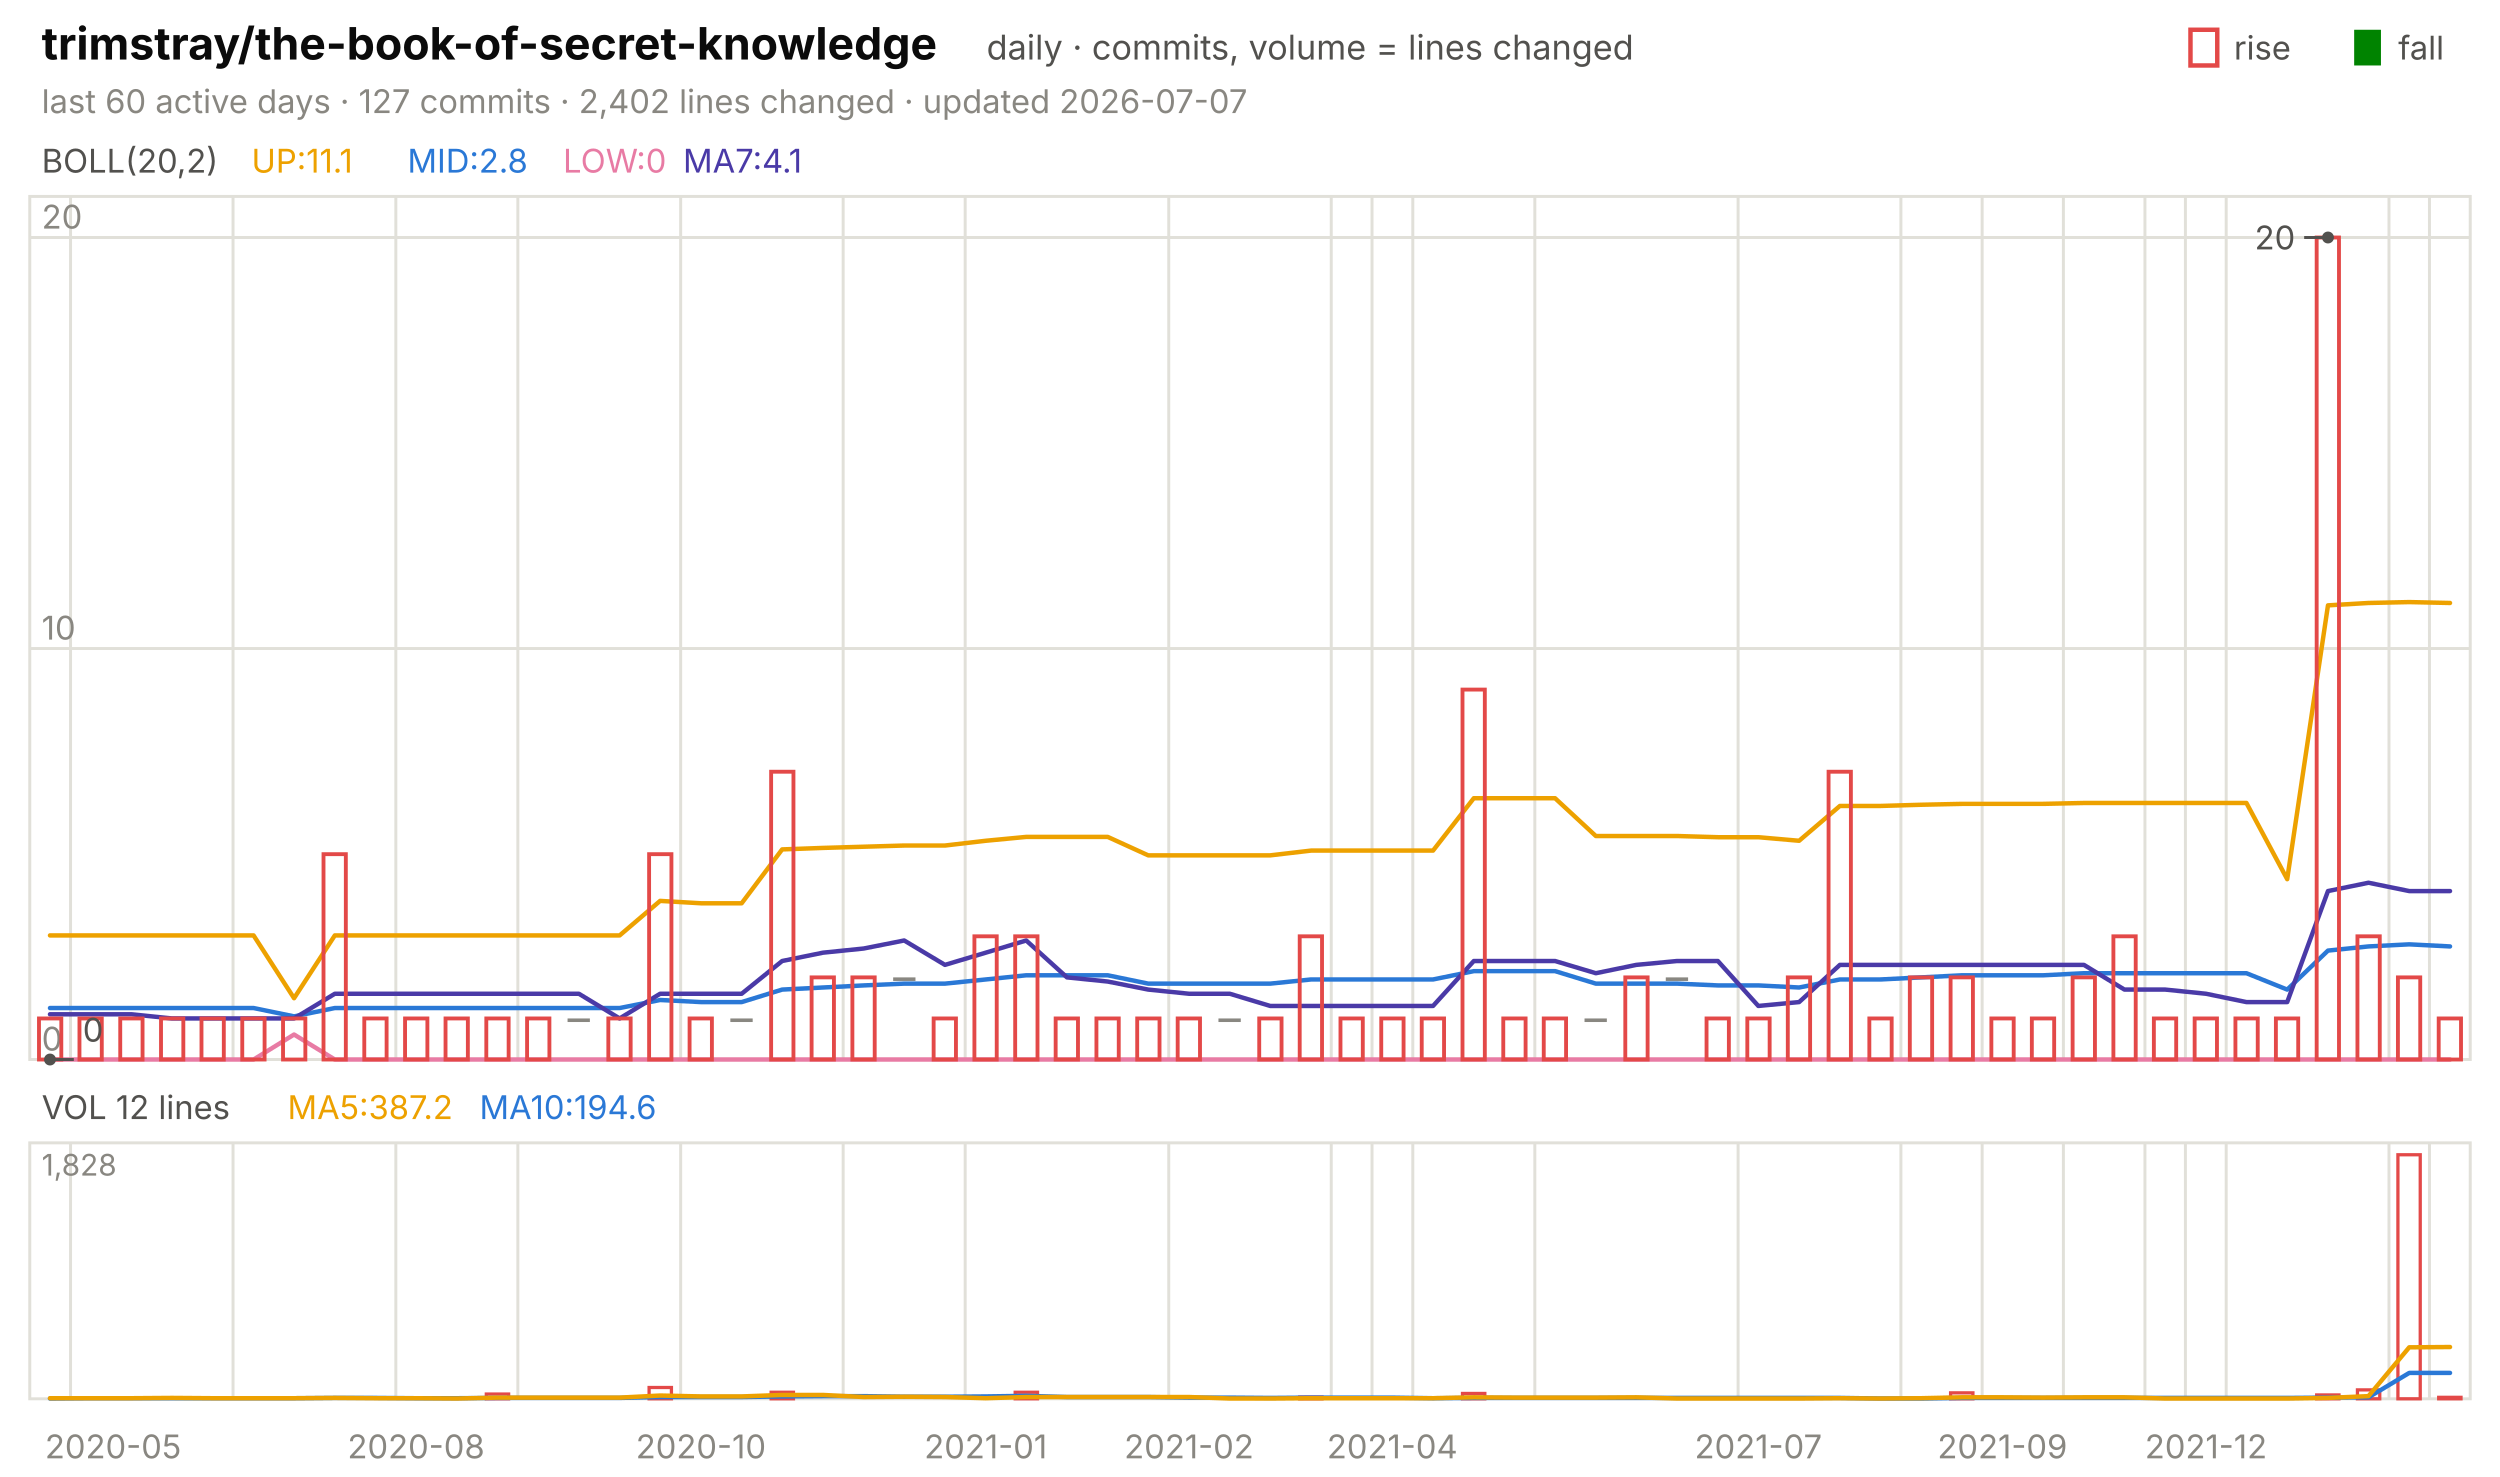
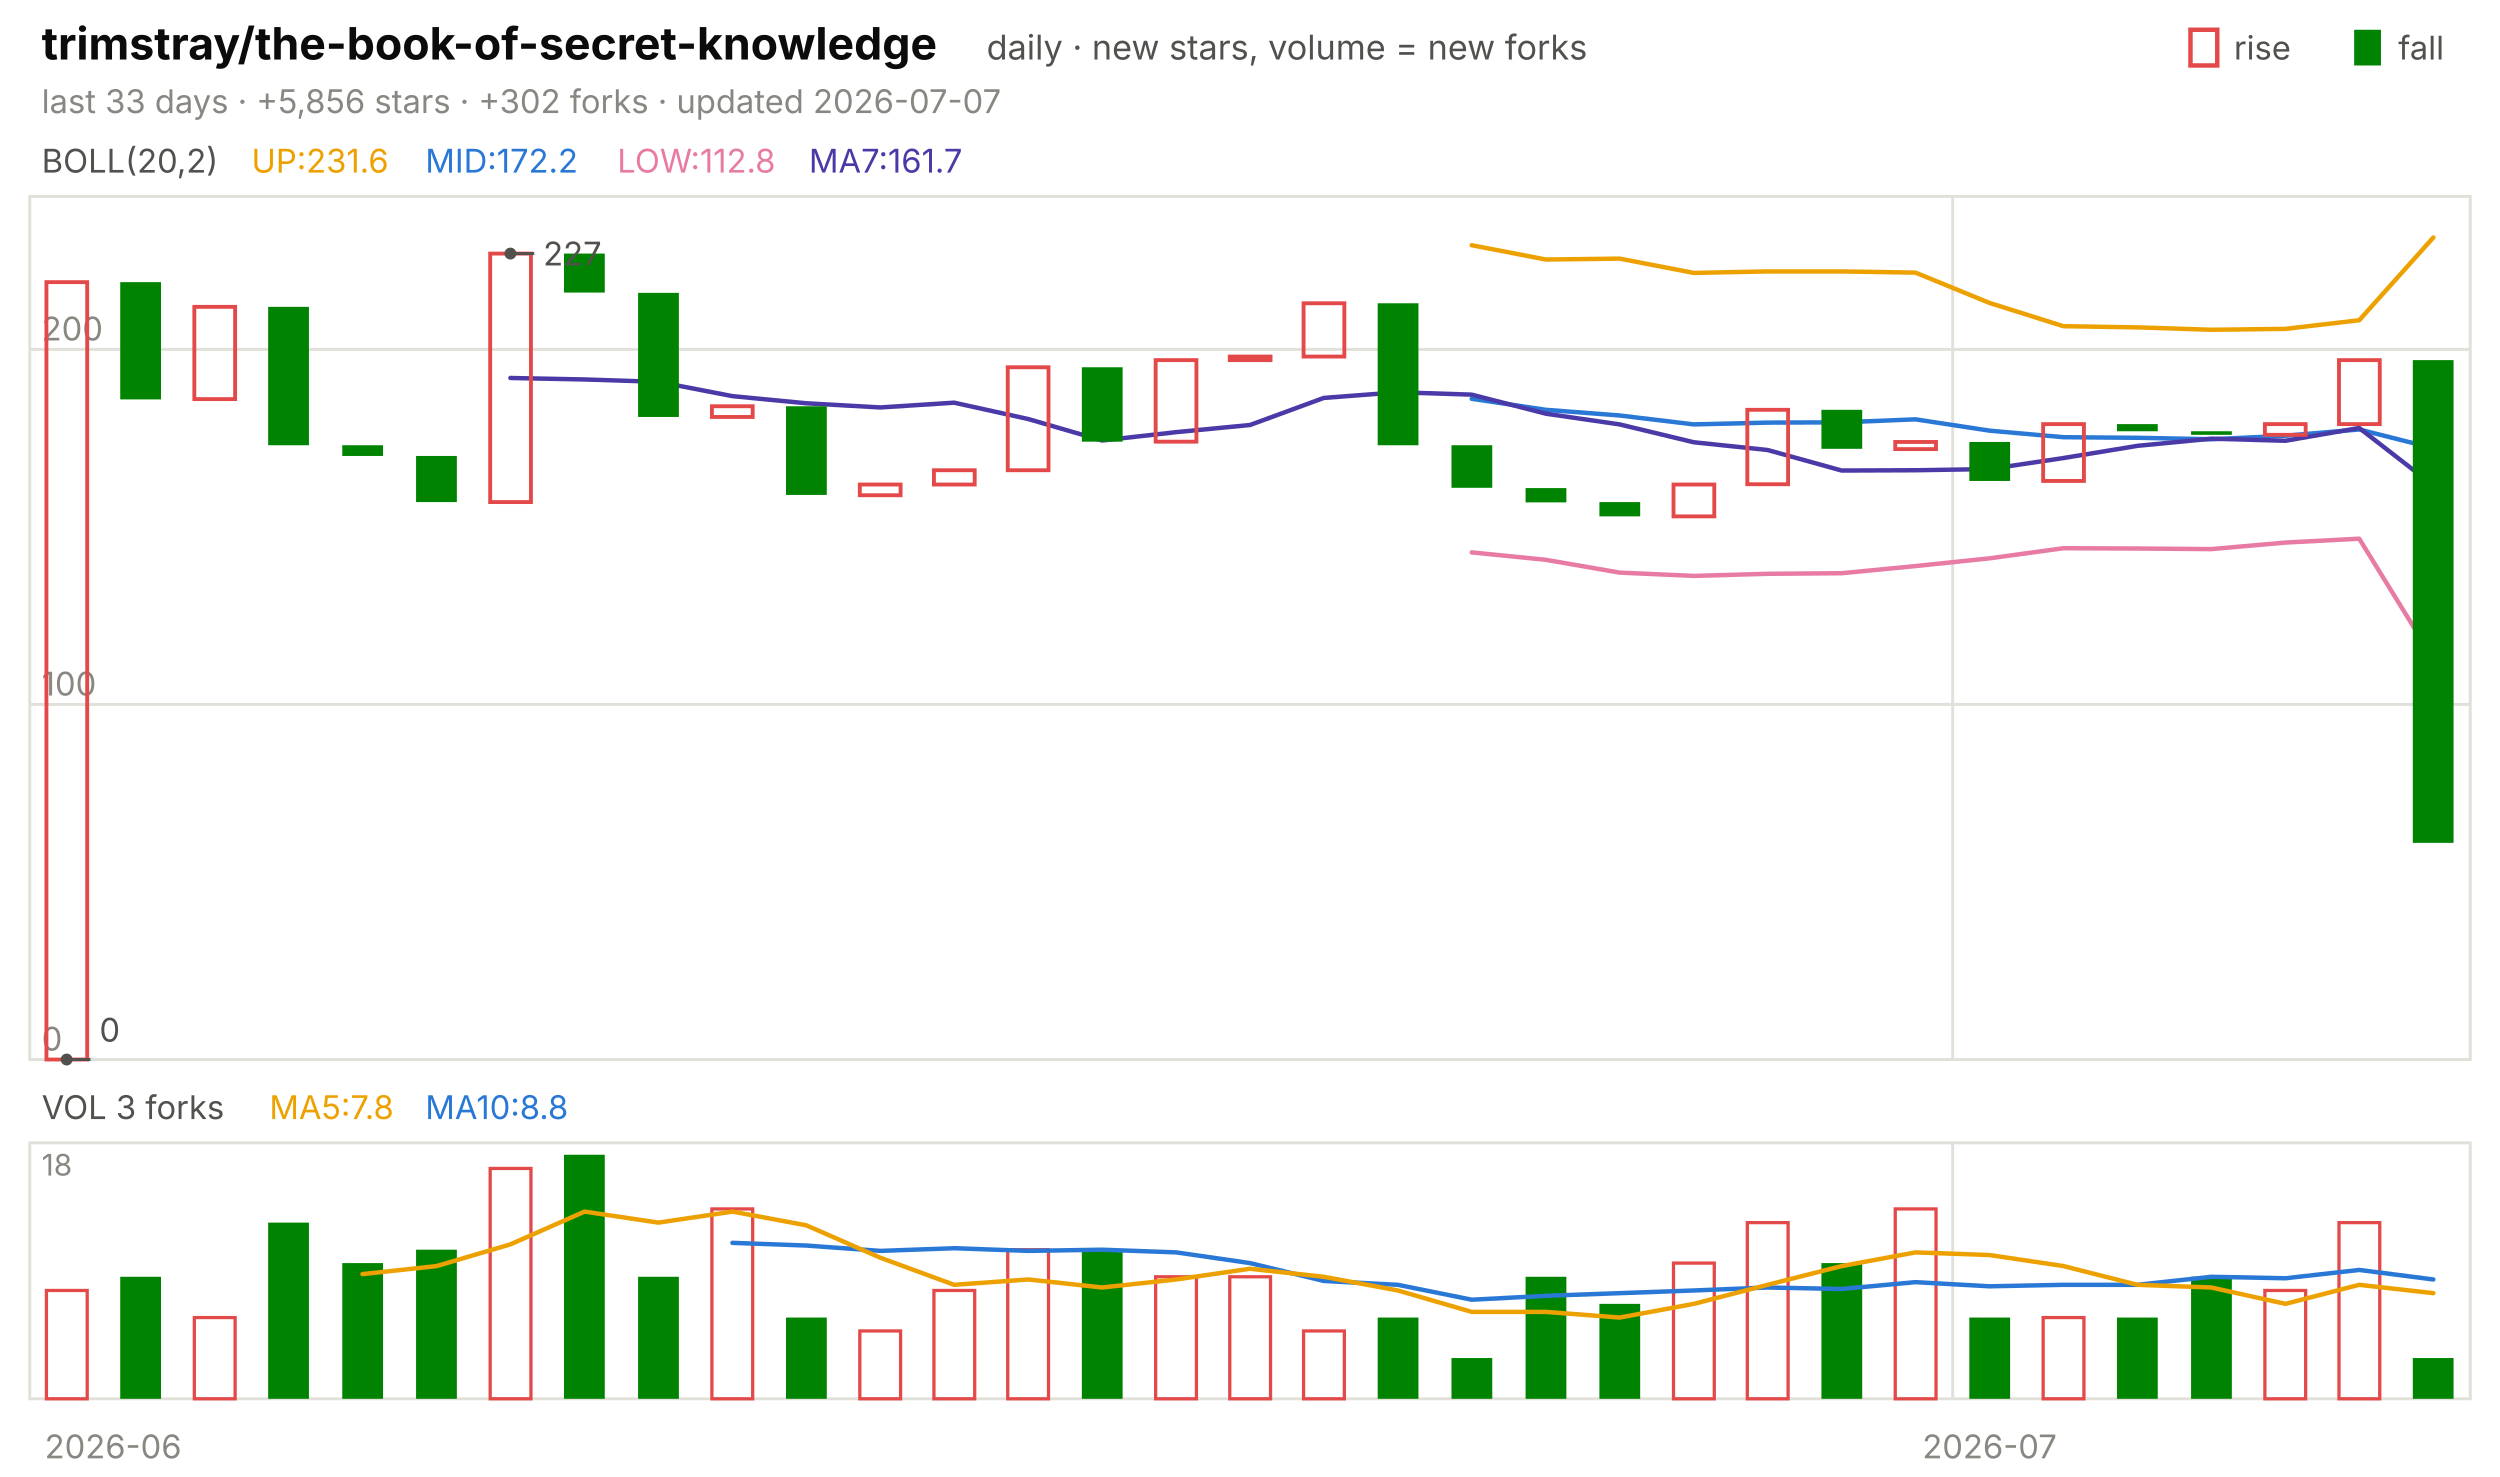
<svg xmlns="http://www.w3.org/2000/svg" viewBox="0 0 840 496" width="840" height="496" font-family="-apple-system,'Segoe UI',system-ui,sans-serif" role="img" aria-label="trimstray/the-book-of-secret-knowledge candlestick chart">
  <text x="14.0" y="20.0" font-size="15" fill="#0b0b0b" font-weight="650">trimstray/the-book-of-secret-knowledge</text>
-   <text x="331.5" y="20.0" font-size="11.5" fill="#52514e">daily · commits, volume = lines changed</text>
+   <text x="331.5" y="20.0" font-size="11.5" fill="#52514e">daily · new stars, volume = new forks</text>
  <text x="805.8" y="20.0" font-size="11.0" fill="#52514e">fall</text>
  <rect x="791" y="10" width="9" height="12" fill="#008300" />
  <text x="750.6" y="20.0" font-size="11.0" fill="#52514e">rise</text>
  <rect x="736" y="10" width="9" height="12" fill="none" stroke="#e34948" stroke-width="1.5" />
-   <text x="14.0" y="38.0" font-size="11.0" fill="#898781">last 60 active days · 127 commits · 2,402 lines changed · updated 2026-07-07</text>
+   <text x="14.0" y="38.0" font-size="11.0" fill="#898781">last 33 days · +5,856 stars · +302 forks · updated 2026-07-07</text>
  <rect x="10" y="66" width="820" height="290" fill="none" stroke="#e1e0d9" />
  <rect x="10" y="384" width="820" height="86" fill="none" stroke="#e1e0d9" />
-   <text x="38.0" y="490.0" font-size="11.0" fill="#898781" text-anchor="middle">2020-05</text>
-   <line x1="23.7" y1="66.0" x2="23.7" y2="356.0" stroke="#e1e0d9" stroke-width="1.0" />
-   <line x1="23.7" y1="384.0" x2="23.7" y2="470.0" stroke="#e1e0d9" stroke-width="1.0" />
-   <line x1="78.3" y1="66.0" x2="78.3" y2="356.0" stroke="#e1e0d9" stroke-width="1.0" />
-   <line x1="78.3" y1="384.0" x2="78.3" y2="470.0" stroke="#e1e0d9" stroke-width="1.0" />
-   <line x1="133.0" y1="66.0" x2="133.0" y2="356.0" stroke="#e1e0d9" stroke-width="1.0" />
-   <line x1="133.0" y1="384.0" x2="133.0" y2="470.0" stroke="#e1e0d9" stroke-width="1.0" />
-   <text x="139.8" y="490.0" font-size="11.0" fill="#898781" text-anchor="middle">2020-08</text>
-   <line x1="174.0" y1="66.0" x2="174.0" y2="356.0" stroke="#e1e0d9" stroke-width="1.0" />
-   <line x1="174.0" y1="384.0" x2="174.0" y2="470.0" stroke="#e1e0d9" stroke-width="1.0" />
-   <line x1="228.7" y1="66.0" x2="228.7" y2="356.0" stroke="#e1e0d9" stroke-width="1.0" />
-   <line x1="228.7" y1="384.0" x2="228.7" y2="470.0" stroke="#e1e0d9" stroke-width="1.0" />
-   <text x="235.5" y="490.0" font-size="11.0" fill="#898781" text-anchor="middle">2020-10</text>
-   <line x1="283.3" y1="66.0" x2="283.3" y2="356.0" stroke="#e1e0d9" stroke-width="1.0" />
-   <line x1="283.3" y1="384.0" x2="283.3" y2="470.0" stroke="#e1e0d9" stroke-width="1.0" />
-   <line x1="324.3" y1="66.0" x2="324.3" y2="356.0" stroke="#e1e0d9" stroke-width="1.0" />
-   <line x1="324.3" y1="384.0" x2="324.3" y2="470.0" stroke="#e1e0d9" stroke-width="1.0" />
-   <text x="331.2" y="490.0" font-size="11.0" fill="#898781" text-anchor="middle">2021-01</text>
-   <line x1="392.7" y1="66.0" x2="392.7" y2="356.0" stroke="#e1e0d9" stroke-width="1.0" />
-   <line x1="392.7" y1="384.0" x2="392.7" y2="470.0" stroke="#e1e0d9" stroke-width="1.0" />
-   <text x="399.5" y="490.0" font-size="11.0" fill="#898781" text-anchor="middle">2021-02</text>
-   <line x1="447.3" y1="66.0" x2="447.3" y2="356.0" stroke="#e1e0d9" stroke-width="1.0" />
-   <line x1="447.3" y1="384.0" x2="447.3" y2="470.0" stroke="#e1e0d9" stroke-width="1.0" />
-   <line x1="461.0" y1="66.0" x2="461.0" y2="356.0" stroke="#e1e0d9" stroke-width="1.0" />
-   <line x1="461.0" y1="384.0" x2="461.0" y2="470.0" stroke="#e1e0d9" stroke-width="1.0" />
-   <text x="467.8" y="490.0" font-size="11.0" fill="#898781" text-anchor="middle">2021-04</text>
-   <line x1="474.7" y1="66.0" x2="474.7" y2="356.0" stroke="#e1e0d9" stroke-width="1.0" />
-   <line x1="474.7" y1="384.0" x2="474.7" y2="470.0" stroke="#e1e0d9" stroke-width="1.0" />
-   <line x1="515.7" y1="66.0" x2="515.7" y2="356.0" stroke="#e1e0d9" stroke-width="1.0" />
-   <line x1="515.7" y1="384.0" x2="515.7" y2="470.0" stroke="#e1e0d9" stroke-width="1.0" />
-   <line x1="584.0" y1="66.0" x2="584.0" y2="356.0" stroke="#e1e0d9" stroke-width="1.0" />
-   <line x1="584.0" y1="384.0" x2="584.0" y2="470.0" stroke="#e1e0d9" stroke-width="1.0" />
-   <text x="590.8" y="490.0" font-size="11.0" fill="#898781" text-anchor="middle">2021-07</text>
-   <line x1="638.7" y1="66.0" x2="638.7" y2="356.0" stroke="#e1e0d9" stroke-width="1.0" />
-   <line x1="638.7" y1="384.0" x2="638.7" y2="470.0" stroke="#e1e0d9" stroke-width="1.0" />
-   <line x1="666.0" y1="66.0" x2="666.0" y2="356.0" stroke="#e1e0d9" stroke-width="1.0" />
-   <line x1="666.0" y1="384.0" x2="666.0" y2="470.0" stroke="#e1e0d9" stroke-width="1.0" />
-   <text x="672.8" y="490.0" font-size="11.0" fill="#898781" text-anchor="middle">2021-09</text>
-   <line x1="693.3" y1="66.0" x2="693.3" y2="356.0" stroke="#e1e0d9" stroke-width="1.0" />
-   <line x1="693.3" y1="384.0" x2="693.3" y2="470.0" stroke="#e1e0d9" stroke-width="1.0" />
-   <line x1="720.7" y1="66.0" x2="720.7" y2="356.0" stroke="#e1e0d9" stroke-width="1.0" />
-   <line x1="720.7" y1="384.0" x2="720.7" y2="470.0" stroke="#e1e0d9" stroke-width="1.0" />
-   <line x1="734.3" y1="66.0" x2="734.3" y2="356.0" stroke="#e1e0d9" stroke-width="1.0" />
-   <line x1="734.3" y1="384.0" x2="734.3" y2="470.0" stroke="#e1e0d9" stroke-width="1.0" />
-   <text x="741.2" y="490.0" font-size="11.0" fill="#898781" text-anchor="middle">2021-12</text>
-   <line x1="748.0" y1="66.0" x2="748.0" y2="356.0" stroke="#e1e0d9" stroke-width="1.0" />
-   <line x1="748.0" y1="384.0" x2="748.0" y2="470.0" stroke="#e1e0d9" stroke-width="1.0" />
-   <line x1="802.7" y1="66.0" x2="802.7" y2="356.0" stroke="#e1e0d9" stroke-width="1.0" />
-   <line x1="802.7" y1="384.0" x2="802.7" y2="470.0" stroke="#e1e0d9" stroke-width="1.0" />
-   <line x1="816.3" y1="66.0" x2="816.3" y2="356.0" stroke="#e1e0d9" stroke-width="1.0" />
-   <line x1="816.3" y1="384.0" x2="816.3" y2="470.0" stroke="#e1e0d9" stroke-width="1.0" />
+   <text x="38.0" y="490.0" font-size="11.0" fill="#898781" text-anchor="middle">2026-06</text>
+   <line x1="656.1" y1="66.0" x2="656.1" y2="356.0" stroke="#e1e0d9" stroke-width="1.0" />
+   <line x1="656.1" y1="384.0" x2="656.1" y2="470.0" stroke="#e1e0d9" stroke-width="1.0" />
+   <text x="668.5" y="490.0" font-size="11.0" fill="#898781" text-anchor="middle">2026-07</text>
  <text x="14.0" y="58.0" font-size="11.0" fill="#52514e">BOLL(20,2)</text>
-   <text x="84.5" y="58.0" font-size="11.0" fill="#eda100">UP:11.1</text>
-   <text x="136.9" y="58.0" font-size="11.0" fill="#2a78d6">MID:2.8</text>
-   <text x="189.2" y="58.0" font-size="11.0" fill="#e87ba4">LOW:0</text>
-   <text x="229.5" y="58.0" font-size="11.0" fill="#4a3aa7">MA7:4.1</text>
+   <text x="84.5" y="58.0" font-size="11.0" fill="#eda100">UP:231.6</text>
+   <text x="142.9" y="58.0" font-size="11.0" fill="#2a78d6">MID:172.2</text>
+   <text x="207.4" y="58.0" font-size="11.0" fill="#e87ba4">LOW:112.8</text>
+   <text x="271.8" y="58.0" font-size="11.0" fill="#4a3aa7">MA7:161.7</text>
  <line x1="10.0" y1="356.0" x2="830.0" y2="356.0" stroke="#e1e0d9" stroke-width="1.0" />
  <text x="14.0" y="353.0" font-size="11.0" fill="#898781">0</text>
-   <line x1="10.0" y1="217.9" x2="830.0" y2="217.9" stroke="#e1e0d9" stroke-width="1.0" />
-   <text x="14.0" y="214.9" font-size="11.0" fill="#898781">10</text>
-   <line x1="10.0" y1="79.8" x2="830.0" y2="79.8" stroke="#e1e0d9" stroke-width="1.0" />
-   <text x="14.0" y="76.8" font-size="11.0" fill="#898781">20</text>
-   <polyline points="16.8,314.3 30.5,314.3 44.2,314.3 57.8,314.3 71.5,314.3 85.2,314.3 98.8,335.4 112.5,314.3 126.2,314.3 139.8,314.3 153.5,314.3 167.2,314.3 180.8,314.3 194.5,314.3 208.2,314.3 221.8,302.7 235.5,303.5 249.2,303.5 262.8,285.4 276.5,284.9 290.2,284.5 303.8,284.1 317.5,284.1 331.2,282.5 344.8,281.2 358.5,281.2 372.2,281.2 385.8,287.4 399.5,287.4 413.2,287.4 426.8,287.4 440.5,285.8 454.2,285.8 467.8,285.8 481.5,285.8 495.2,268.2 508.8,268.2 522.5,268.2 536.2,280.9 549.8,280.9 563.5,280.9 577.2,281.3 590.8,281.3 604.5,282.5 618.2,270.8 631.8,270.8 645.5,270.4 659.2,270.1 672.8,270.1 686.5,270.1 700.2,269.8 713.8,269.8 727.5,269.8 741.2,269.8 754.8,269.8 768.5,295.4 782.2,203.4 795.8,202.6 809.5,202.3 823.2,202.6" fill="none" stroke="#eda100" stroke-width="1.5" stroke-linejoin="round" stroke-linecap="round" />
-   <polyline points="16.8,338.7 30.5,338.7 44.2,338.7 57.8,338.7 71.5,338.7 85.2,338.7 98.8,341.5 112.5,338.7 126.2,338.7 139.8,338.7 153.5,338.7 167.2,338.7 180.8,338.7 194.5,338.7 208.2,338.7 221.8,336.0 235.5,336.7 249.2,336.7 262.8,332.5 276.5,331.8 290.2,331.1 303.8,330.5 317.5,330.5 331.2,329.1 344.8,327.7 358.5,327.7 372.2,327.7 385.8,330.5 399.5,330.5 413.2,330.5 426.8,330.5 440.5,329.1 454.2,329.1 467.8,329.1 481.5,329.1 495.2,326.3 508.8,326.3 522.5,326.3 536.2,330.5 549.8,330.5 563.5,330.5 577.2,331.1 590.8,331.1 604.5,331.8 618.2,329.1 631.8,329.1 645.5,328.4 659.2,327.7 672.8,327.7 686.5,327.7 700.2,327.0 713.8,327.0 727.5,327.0 741.2,327.0 754.8,327.0 768.5,332.5 782.2,319.4 795.8,318.0 809.5,317.3 823.2,318.0" fill="none" stroke="#2a78d6" stroke-width="1.5" stroke-linejoin="round" stroke-linecap="round" />
-   <polyline points="16.8,356.0 30.5,356.0 44.2,356.0 57.8,356.0 71.5,356.0 85.2,356.0 98.8,347.6 112.5,356.0 126.2,356.0 139.8,356.0 153.5,356.0 167.2,356.0 180.8,356.0 194.5,356.0 208.2,356.0 221.8,356.0 235.5,356.0 249.2,356.0 262.8,356.0 276.5,356.0 290.2,356.0 303.8,356.0 317.5,356.0 331.2,356.0 344.8,356.0 358.5,356.0 372.2,356.0 385.8,356.0 399.5,356.0 413.2,356.0 426.8,356.0 440.5,356.0 454.2,356.0 467.8,356.0 481.5,356.0 495.2,356.0 508.8,356.0 522.5,356.0 536.2,356.0 549.8,356.0 563.5,356.0 577.2,356.0 590.8,356.0 604.5,356.0 618.2,356.0 631.8,356.0 645.5,356.0 659.2,356.0 672.8,356.0 686.5,356.0 700.2,356.0 713.8,356.0 727.5,356.0 741.2,356.0 754.8,356.0 768.5,356.0 782.2,356.0 795.8,356.0 809.5,356.0 823.2,356.0" fill="none" stroke="#e87ba4" stroke-width="1.5" stroke-linejoin="round" stroke-linecap="round" />
-   <polyline points="16.8,340.8 30.5,340.8 44.2,340.8 57.8,342.2 71.5,342.2 85.2,342.2 98.8,342.2 112.5,333.9 126.2,333.9 139.8,333.9 153.5,333.9 167.2,333.9 180.8,333.9 194.5,333.9 208.2,342.2 221.8,333.9 235.5,333.9 249.2,333.9 262.8,322.9 276.5,320.1 290.2,318.7 303.8,316.0 317.5,324.2 331.2,320.1 344.8,316.0 358.5,328.4 372.2,329.8 385.8,332.5 399.5,333.9 413.2,333.9 426.8,338.0 440.5,338.0 454.2,338.0 467.8,338.0 481.5,338.0 495.2,322.9 508.8,322.9 522.5,322.9 536.2,327.0 549.8,324.2 563.5,322.9 577.2,322.9 590.8,338.0 604.5,336.7 618.2,324.2 631.8,324.2 645.5,324.2 659.2,324.2 672.8,324.2 686.5,324.2 700.2,324.2 713.8,332.5 727.5,332.5 741.2,333.9 754.8,336.7 768.5,336.7 782.2,299.4 795.8,296.6 809.5,299.4 823.2,299.4" fill="none" stroke="#4a3aa7" stroke-width="1.5" stroke-linejoin="round" stroke-linecap="round" />
-   <rect x="13.1" y="342.2" width="7.5" height="13.8" fill="none" stroke="#e34948" stroke-width="1.3" />
-   <rect x="26.7" y="342.2" width="7.5" height="13.8" fill="none" stroke="#e34948" stroke-width="1.3" />
-   <rect x="40.4" y="342.2" width="7.5" height="13.8" fill="none" stroke="#e34948" stroke-width="1.3" />
-   <rect x="54.1" y="342.2" width="7.5" height="13.8" fill="none" stroke="#e34948" stroke-width="1.3" />
-   <rect x="67.7" y="342.2" width="7.5" height="13.8" fill="none" stroke="#e34948" stroke-width="1.3" />
-   <rect x="81.4" y="342.2" width="7.5" height="13.8" fill="none" stroke="#e34948" stroke-width="1.3" />
-   <rect x="95.1" y="342.2" width="7.5" height="13.8" fill="none" stroke="#e34948" stroke-width="1.3" />
-   <rect x="108.7" y="287.0" width="7.5" height="69.0" fill="none" stroke="#e34948" stroke-width="1.3" />
-   <rect x="122.4" y="342.2" width="7.5" height="13.8" fill="none" stroke="#e34948" stroke-width="1.3" />
-   <rect x="136.1" y="342.2" width="7.5" height="13.8" fill="none" stroke="#e34948" stroke-width="1.3" />
-   <rect x="149.7" y="342.2" width="7.5" height="13.8" fill="none" stroke="#e34948" stroke-width="1.3" />
-   <rect x="163.4" y="342.2" width="7.5" height="13.8" fill="none" stroke="#e34948" stroke-width="1.3" />
-   <rect x="177.1" y="342.2" width="7.5" height="13.8" fill="none" stroke="#e34948" stroke-width="1.3" />
-   <rect x="190.7" y="342.2" width="7.5" height="1.2" fill="#898781" />
-   <rect x="204.4" y="342.2" width="7.5" height="13.8" fill="none" stroke="#e34948" stroke-width="1.3" />
-   <rect x="218.1" y="287.0" width="7.5" height="69.0" fill="none" stroke="#e34948" stroke-width="1.3" />
-   <rect x="231.7" y="342.2" width="7.5" height="13.8" fill="none" stroke="#e34948" stroke-width="1.3" />
-   <rect x="245.4" y="342.2" width="7.5" height="1.2" fill="#898781" />
-   <rect x="259.1" y="259.3" width="7.5" height="96.7" fill="none" stroke="#e34948" stroke-width="1.3" />
-   <rect x="272.7" y="328.4" width="7.5" height="27.6" fill="none" stroke="#e34948" stroke-width="1.3" />
-   <rect x="286.4" y="328.4" width="7.5" height="27.6" fill="none" stroke="#e34948" stroke-width="1.3" />
-   <rect x="300.1" y="328.4" width="7.5" height="1.2" fill="#898781" />
-   <rect x="313.7" y="342.2" width="7.5" height="13.8" fill="none" stroke="#e34948" stroke-width="1.3" />
-   <rect x="327.4" y="314.6" width="7.5" height="41.4" fill="none" stroke="#e34948" stroke-width="1.3" />
-   <rect x="341.1" y="314.6" width="7.5" height="41.4" fill="none" stroke="#e34948" stroke-width="1.3" />
-   <rect x="354.7" y="342.2" width="7.5" height="13.8" fill="none" stroke="#e34948" stroke-width="1.3" />
-   <rect x="368.4" y="342.2" width="7.5" height="13.8" fill="none" stroke="#e34948" stroke-width="1.3" />
-   <rect x="382.1" y="342.2" width="7.5" height="13.8" fill="none" stroke="#e34948" stroke-width="1.3" />
-   <rect x="395.7" y="342.2" width="7.5" height="13.8" fill="none" stroke="#e34948" stroke-width="1.3" />
-   <rect x="409.4" y="342.2" width="7.5" height="1.2" fill="#898781" />
-   <rect x="423.1" y="342.2" width="7.5" height="13.8" fill="none" stroke="#e34948" stroke-width="1.3" />
-   <rect x="436.7" y="314.6" width="7.5" height="41.4" fill="none" stroke="#e34948" stroke-width="1.3" />
-   <rect x="450.4" y="342.2" width="7.5" height="13.8" fill="none" stroke="#e34948" stroke-width="1.3" />
-   <rect x="464.1" y="342.2" width="7.5" height="13.8" fill="none" stroke="#e34948" stroke-width="1.3" />
-   <rect x="477.7" y="342.2" width="7.5" height="13.8" fill="none" stroke="#e34948" stroke-width="1.3" />
-   <rect x="491.4" y="231.7" width="7.5" height="124.3" fill="none" stroke="#e34948" stroke-width="1.3" />
-   <rect x="505.1" y="342.2" width="7.5" height="13.8" fill="none" stroke="#e34948" stroke-width="1.3" />
-   <rect x="518.7" y="342.2" width="7.5" height="13.8" fill="none" stroke="#e34948" stroke-width="1.3" />
-   <rect x="532.4" y="342.2" width="7.5" height="1.2" fill="#898781" />
-   <rect x="546.1" y="328.4" width="7.5" height="27.6" fill="none" stroke="#e34948" stroke-width="1.3" />
-   <rect x="559.7" y="328.4" width="7.5" height="1.2" fill="#898781" />
-   <rect x="573.4" y="342.2" width="7.5" height="13.8" fill="none" stroke="#e34948" stroke-width="1.3" />
-   <rect x="587.1" y="342.2" width="7.5" height="13.8" fill="none" stroke="#e34948" stroke-width="1.3" />
-   <rect x="600.7" y="328.4" width="7.5" height="27.6" fill="none" stroke="#e34948" stroke-width="1.3" />
-   <rect x="614.4" y="259.3" width="7.5" height="96.7" fill="none" stroke="#e34948" stroke-width="1.3" />
-   <rect x="628.1" y="342.2" width="7.5" height="13.8" fill="none" stroke="#e34948" stroke-width="1.3" />
-   <rect x="641.7" y="328.4" width="7.5" height="27.6" fill="none" stroke="#e34948" stroke-width="1.3" />
-   <rect x="655.4" y="328.4" width="7.5" height="27.6" fill="none" stroke="#e34948" stroke-width="1.3" />
-   <rect x="669.1" y="342.2" width="7.5" height="13.8" fill="none" stroke="#e34948" stroke-width="1.3" />
-   <rect x="682.7" y="342.2" width="7.5" height="13.8" fill="none" stroke="#e34948" stroke-width="1.3" />
-   <rect x="696.4" y="328.4" width="7.5" height="27.6" fill="none" stroke="#e34948" stroke-width="1.3" />
-   <rect x="710.1" y="314.6" width="7.5" height="41.4" fill="none" stroke="#e34948" stroke-width="1.3" />
-   <rect x="723.7" y="342.2" width="7.5" height="13.8" fill="none" stroke="#e34948" stroke-width="1.3" />
-   <rect x="737.4" y="342.2" width="7.5" height="13.8" fill="none" stroke="#e34948" stroke-width="1.3" />
-   <rect x="751.1" y="342.2" width="7.5" height="13.8" fill="none" stroke="#e34948" stroke-width="1.3" />
-   <rect x="764.7" y="342.2" width="7.5" height="13.8" fill="none" stroke="#e34948" stroke-width="1.3" />
-   <rect x="778.4" y="79.8" width="7.5" height="276.2" fill="none" stroke="#e34948" stroke-width="1.3" />
-   <rect x="792.1" y="314.6" width="7.5" height="41.4" fill="none" stroke="#e34948" stroke-width="1.3" />
-   <rect x="805.7" y="328.4" width="7.5" height="27.6" fill="none" stroke="#e34948" stroke-width="1.3" />
-   <rect x="819.4" y="342.2" width="7.5" height="13.8" fill="none" stroke="#e34948" stroke-width="1.3" />
-   <circle cx="782.2" cy="79.8" r="2" fill="#52514e" />
-   <line x1="782.2" y1="79.8" x2="774.2" y2="79.8" stroke="#52514e" stroke-width="1.0" />
-   <text x="771.2" y="83.8" font-size="11.0" fill="#52514e" text-anchor="end">20</text>
-   <circle cx="16.8" cy="356.0" r="2" fill="#52514e" />
-   <line x1="16.8" y1="356.0" x2="24.8" y2="356.0" stroke="#52514e" stroke-width="1.0" />
-   <text x="27.8" y="350.0" font-size="11.0" fill="#52514e">0</text>
-   <text x="14.0" y="376.0" font-size="11.0" fill="#52514e">VOL 12 lines</text>
-   <text x="96.6" y="376.0" font-size="11.0" fill="#eda100">MA5:387.2</text>
-   <text x="161.1" y="376.0" font-size="11.0" fill="#2a78d6">MA10:194.6</text>
-   <text x="14.0" y="395.0" font-size="10" fill="#898781">1,828</text>
-   <rect x="163.4" y="468.4" width="7.5" height="1.6" fill="none" stroke="#e34948" stroke-width="1.1" />
-   <rect x="218.1" y="466.2" width="7.5" height="3.8" fill="none" stroke="#e34948" stroke-width="1.1" />
-   <rect x="259.1" y="467.8" width="7.5" height="2.2" fill="none" stroke="#e34948" stroke-width="1.1" />
-   <rect x="341.1" y="467.8" width="7.5" height="2.2" fill="none" stroke="#e34948" stroke-width="1.1" />
-   <rect x="436.7" y="469.4" width="7.5" height="0.6" fill="none" stroke="#e34948" stroke-width="1.1" />
-   <rect x="491.4" y="468.2" width="7.5" height="1.8" fill="none" stroke="#e34948" stroke-width="1.1" />
-   <rect x="655.4" y="468.0" width="7.5" height="2.0" fill="none" stroke="#e34948" stroke-width="1.1" />
-   <rect x="778.4" y="468.7" width="7.5" height="1.3" fill="none" stroke="#e34948" stroke-width="1.1" />
-   <rect x="792.1" y="467.0" width="7.5" height="3.0" fill="none" stroke="#e34948" stroke-width="1.1" />
-   <rect x="805.7" y="388.0" width="7.5" height="82.0" fill="none" stroke="#e34948" stroke-width="1.1" />
-   <rect x="819.4" y="469.5" width="7.5" height="0.5" fill="none" stroke="#e34948" stroke-width="1.1" />
-   <polyline points="16.8,469.9 30.5,469.8 44.2,469.8 57.8,469.8 71.5,469.8 85.2,469.8 98.8,469.8 112.5,469.7 126.2,469.7 139.8,469.8 153.5,469.8 167.2,469.7 180.8,469.7 194.5,469.7 208.2,469.7 221.8,469.4 235.5,469.4 249.2,469.4 262.8,469.2 276.5,469.1 290.2,469.1 303.8,469.3 317.5,469.3 331.2,469.2 344.8,469.0 358.5,469.4 372.2,469.4 385.8,469.4 399.5,469.6 413.2,469.6 426.8,469.7 440.5,469.6 454.2,469.6 467.8,469.6 481.5,469.8 495.2,469.7 508.8,469.7 522.5,469.7 536.2,469.7 549.8,469.7 563.5,469.7 577.2,469.7 590.8,469.7 604.5,469.7 618.2,469.7 631.8,469.9 645.5,469.9 659.2,469.7 672.8,469.7 686.5,469.7 700.2,469.7 713.8,469.7 727.5,469.7 741.2,469.7 754.8,469.7 768.5,469.7 782.2,469.6 795.8,469.5 809.5,461.3 823.2,461.3" fill="none" stroke="#2a78d6" stroke-width="1.5" stroke-linejoin="round" stroke-linecap="round" />
-   <polyline points="16.8,469.8 30.5,469.8 44.2,469.8 57.8,469.7 71.5,469.8 85.2,469.8 98.8,469.8 112.5,469.7 126.2,469.8 139.8,469.8 153.5,469.9 167.2,469.6 180.8,469.6 194.5,469.6 208.2,469.6 221.8,468.9 235.5,469.2 249.2,469.2 262.8,468.7 276.5,468.7 290.2,469.4 303.8,469.3 317.5,469.4 331.2,469.8 344.8,469.4 358.5,469.4 372.2,469.4 385.8,469.4 399.5,469.4 413.2,469.9 426.8,469.9 440.5,469.8 454.2,469.8 467.8,469.8 481.5,469.8 495.2,469.5 508.8,469.6 522.5,469.6 536.2,469.6 549.8,469.5 563.5,469.9 577.2,469.9 590.8,469.9 604.5,469.9 618.2,469.8 631.8,469.9 645.5,469.8 659.2,469.5 672.8,469.5 686.5,469.6 700.2,469.5 713.8,469.5 727.5,469.9 741.2,469.9 754.8,469.9 768.5,469.9 782.2,469.7 795.8,469.1 809.5,452.7 823.2,452.6" fill="none" stroke="#eda100" stroke-width="1.5" stroke-linejoin="round" stroke-linecap="round" />
+   <line x1="10.0" y1="236.7" x2="830.0" y2="236.7" stroke="#e1e0d9" stroke-width="1.0" />
+   <text x="14.0" y="233.7" font-size="11.0" fill="#898781">100</text>
+   <line x1="10.0" y1="117.4" x2="830.0" y2="117.4" stroke="#e1e0d9" stroke-width="1.0" />
+   <text x="14.0" y="114.4" font-size="11.0" fill="#898781">200</text>
+   <polyline points="494.5,82.4 519.4,87.2 544.2,86.9 569.1,91.7 593.9,91.2 618.8,91.2 643.6,91.6 668.5,101.8 693.3,109.6 718.2,110.0 743.0,110.8 767.9,110.5 792.7,107.6 817.6,79.8" fill="none" stroke="#eda100" stroke-width="1.5" stroke-linejoin="round" stroke-linecap="round" />
+   <polyline points="494.5,134.0 519.4,137.7 544.2,139.6 569.1,142.6 593.9,142.0 618.8,141.9 643.6,140.9 668.5,144.7 693.3,146.9 718.2,147.1 743.0,147.6 767.9,146.4 792.7,144.3 817.6,150.6" fill="none" stroke="#2a78d6" stroke-width="1.5" stroke-linejoin="round" stroke-linecap="round" />
+   <polyline points="494.5,185.6 519.4,188.1 544.2,192.4 569.1,193.5 593.9,192.8 618.8,192.6 643.6,190.2 668.5,187.6 693.3,184.2 718.2,184.3 743.0,184.5 767.9,182.3 792.7,181.0 817.6,221.4" fill="none" stroke="#e87ba4" stroke-width="1.5" stroke-linejoin="round" stroke-linecap="round" />
+   <polyline points="171.5,127.0 196.4,127.5 221.2,128.3 246.1,133.1 270.9,135.5 295.8,136.9 320.6,135.3 345.5,140.8 370.3,148.0 395.2,145.2 420.0,142.8 444.8,133.7 469.7,131.8 494.5,132.6 519.4,139.0 544.2,142.6 569.1,148.6 593.9,151.2 618.8,158.1 643.6,158.0 668.5,157.6 693.3,153.9 718.2,149.8 743.0,147.4 767.9,148.1 792.7,143.8 817.6,163.1" fill="none" stroke="#4a3aa7" stroke-width="1.5" stroke-linejoin="round" stroke-linecap="round" />
+   <rect x="15.6" y="94.8" width="13.7" height="261.2" fill="none" stroke="#e34948" stroke-width="1.3" />
+   <rect x="40.4" y="94.8" width="13.7" height="39.4" fill="#008300" />
+   <rect x="65.3" y="103.1" width="13.7" height="31.0" fill="none" stroke="#e34948" stroke-width="1.3" />
+   <rect x="90.1" y="103.1" width="13.7" height="46.5" fill="#008300" />
+   <rect x="115.0" y="149.6" width="13.7" height="3.6" fill="#008300" />
+   <rect x="139.8" y="153.2" width="13.7" height="15.5" fill="#008300" />
+   <rect x="164.7" y="85.2" width="13.7" height="83.5" fill="none" stroke="#e34948" stroke-width="1.3" />
+   <rect x="189.5" y="85.2" width="13.7" height="13.1" fill="#008300" />
+   <rect x="214.4" y="98.4" width="13.7" height="41.7" fill="#008300" />
+   <rect x="239.2" y="136.5" width="13.7" height="3.6" fill="none" stroke="#e34948" stroke-width="1.3" />
+   <rect x="264.1" y="136.5" width="13.7" height="29.8" fill="#008300" />
+   <rect x="288.9" y="162.8" width="13.7" height="3.6" fill="none" stroke="#e34948" stroke-width="1.3" />
+   <rect x="313.8" y="158.0" width="13.7" height="4.8" fill="none" stroke="#e34948" stroke-width="1.3" />
+   <rect x="338.6" y="123.4" width="13.7" height="34.6" fill="none" stroke="#e34948" stroke-width="1.3" />
+   <rect x="363.5" y="123.4" width="13.7" height="25.0" fill="#008300" />
+   <rect x="388.3" y="121.0" width="13.7" height="27.4" fill="none" stroke="#e34948" stroke-width="1.3" />
+   <rect x="413.2" y="119.8" width="13.7" height="1.2" fill="none" stroke="#e34948" stroke-width="1.3" />
+   <rect x="438.0" y="101.9" width="13.7" height="17.9" fill="none" stroke="#e34948" stroke-width="1.3" />
+   <rect x="462.9" y="101.9" width="13.7" height="47.7" fill="#008300" />
+   <rect x="487.7" y="149.6" width="13.7" height="14.3" fill="#008300" />
+   <rect x="512.6" y="164.0" width="13.7" height="4.8" fill="#008300" />
+   <rect x="537.4" y="168.7" width="13.7" height="4.8" fill="#008300" />
+   <rect x="562.3" y="162.8" width="13.7" height="10.7" fill="none" stroke="#e34948" stroke-width="1.3" />
+   <rect x="587.1" y="137.7" width="13.7" height="25.0" fill="none" stroke="#e34948" stroke-width="1.3" />
+   <rect x="612.0" y="137.7" width="13.7" height="13.1" fill="#008300" />
+   <rect x="636.8" y="148.5" width="13.7" height="2.4" fill="none" stroke="#e34948" stroke-width="1.3" />
+   <rect x="661.7" y="148.5" width="13.7" height="13.1" fill="#008300" />
+   <rect x="686.5" y="142.5" width="13.7" height="19.1" fill="none" stroke="#e34948" stroke-width="1.3" />
+   <rect x="711.3" y="142.5" width="13.7" height="2.4" fill="#008300" />
+   <rect x="736.2" y="144.9" width="13.7" height="1.2" fill="#008300" />
+   <rect x="761.0" y="142.5" width="13.7" height="3.6" fill="none" stroke="#e34948" stroke-width="1.3" />
+   <rect x="785.9" y="121.0" width="13.7" height="21.5" fill="none" stroke="#e34948" stroke-width="1.3" />
+   <rect x="810.7" y="121.0" width="13.7" height="162.2" fill="#008300" />
+   <circle cx="171.5" cy="85.2" r="2" fill="#52514e" />
+   <line x1="171.5" y1="85.2" x2="179.5" y2="85.2" stroke="#52514e" stroke-width="1.0" />
+   <text x="182.5" y="89.2" font-size="11.0" fill="#52514e">227</text>
+   <circle cx="22.4" cy="356.0" r="2" fill="#52514e" />
+   <line x1="22.4" y1="356.0" x2="30.4" y2="356.0" stroke="#52514e" stroke-width="1.0" />
+   <text x="33.4" y="350.0" font-size="11.0" fill="#52514e">0</text>
+   <text x="14.0" y="376.0" font-size="11.0" fill="#52514e">VOL 3 forks</text>
+   <text x="90.5" y="376.0" font-size="11.0" fill="#eda100">MA5:7.8</text>
+   <text x="142.9" y="376.0" font-size="11.0" fill="#2a78d6">MA10:8.8</text>
+   <text x="14.0" y="395.0" font-size="10" fill="#898781">18</text>
+   <rect x="15.6" y="433.6" width="13.7" height="36.4" fill="none" stroke="#e34948" stroke-width="1.1" />
+   <rect x="40.4" y="429.0" width="13.7" height="41.0" fill="#008300" />
+   <rect x="65.3" y="442.7" width="13.7" height="27.3" fill="none" stroke="#e34948" stroke-width="1.1" />
+   <rect x="90.1" y="410.8" width="13.7" height="59.2" fill="#008300" />
+   <rect x="115.0" y="424.4" width="13.7" height="45.6" fill="#008300" />
+   <rect x="139.8" y="419.9" width="13.7" height="50.1" fill="#008300" />
+   <rect x="164.7" y="392.6" width="13.7" height="77.4" fill="none" stroke="#e34948" stroke-width="1.1" />
+   <rect x="189.5" y="388.0" width="13.7" height="82.0" fill="#008300" />
+   <rect x="214.4" y="429.0" width="13.7" height="41.0" fill="#008300" />
+   <rect x="239.2" y="406.2" width="13.7" height="63.8" fill="none" stroke="#e34948" stroke-width="1.1" />
+   <rect x="264.1" y="442.7" width="13.7" height="27.3" fill="#008300" />
+   <rect x="288.9" y="447.2" width="13.7" height="22.8" fill="none" stroke="#e34948" stroke-width="1.1" />
+   <rect x="313.8" y="433.6" width="13.7" height="36.4" fill="none" stroke="#e34948" stroke-width="1.1" />
+   <rect x="338.6" y="419.9" width="13.7" height="50.1" fill="none" stroke="#e34948" stroke-width="1.1" />
+   <rect x="363.5" y="419.9" width="13.7" height="50.1" fill="#008300" />
+   <rect x="388.3" y="429.0" width="13.7" height="41.0" fill="none" stroke="#e34948" stroke-width="1.1" />
+   <rect x="413.2" y="429.0" width="13.7" height="41.0" fill="none" stroke="#e34948" stroke-width="1.1" />
+   <rect x="438.0" y="447.2" width="13.7" height="22.8" fill="none" stroke="#e34948" stroke-width="1.1" />
+   <rect x="462.9" y="442.7" width="13.7" height="27.3" fill="#008300" />
+   <rect x="487.7" y="456.3" width="13.7" height="13.7" fill="#008300" />
+   <rect x="512.6" y="429.0" width="13.7" height="41.0" fill="#008300" />
+   <rect x="537.4" y="438.1" width="13.7" height="31.9" fill="#008300" />
+   <rect x="562.3" y="424.4" width="13.7" height="45.6" fill="none" stroke="#e34948" stroke-width="1.1" />
+   <rect x="587.1" y="410.8" width="13.7" height="59.2" fill="none" stroke="#e34948" stroke-width="1.1" />
+   <rect x="612.0" y="424.4" width="13.7" height="45.6" fill="#008300" />
+   <rect x="636.8" y="406.2" width="13.7" height="63.8" fill="none" stroke="#e34948" stroke-width="1.1" />
+   <rect x="661.7" y="442.7" width="13.7" height="27.3" fill="#008300" />
+   <rect x="686.5" y="442.7" width="13.7" height="27.3" fill="none" stroke="#e34948" stroke-width="1.1" />
+   <rect x="711.3" y="442.7" width="13.7" height="27.3" fill="#008300" />
+   <rect x="736.2" y="429.0" width="13.7" height="41.0" fill="#008300" />
+   <rect x="761.0" y="433.6" width="13.7" height="36.4" fill="none" stroke="#e34948" stroke-width="1.1" />
+   <rect x="785.9" y="410.8" width="13.7" height="59.2" fill="none" stroke="#e34948" stroke-width="1.1" />
+   <rect x="810.7" y="456.3" width="13.7" height="13.7" fill="#008300" />
+   <polyline points="246.1,417.6 270.9,418.5 295.8,420.3 320.6,419.4 345.5,420.3 370.3,419.9 395.2,420.8 420.0,424.4 444.8,430.4 469.7,431.7 494.5,436.7 519.4,435.4 544.2,434.5 569.1,433.6 593.9,432.6 618.8,433.1 643.6,430.8 668.5,432.2 693.3,431.7 718.2,431.7 743.0,429.0 767.9,429.5 792.7,426.7 817.6,429.9" fill="none" stroke="#2a78d6" stroke-width="1.5" stroke-linejoin="round" stroke-linecap="round" />
+   <polyline points="121.8,428.1 146.7,425.4 171.5,418.1 196.4,407.1 221.2,410.8 246.1,407.1 270.9,411.7 295.8,422.6 320.6,431.7 345.5,429.9 370.3,432.6 395.2,429.9 420.0,426.3 444.8,429.0 469.7,433.6 494.5,440.8 519.4,440.8 544.2,442.7 569.1,438.1 593.9,431.7 618.8,425.4 643.6,420.8 668.5,421.7 693.3,425.4 718.2,431.7 743.0,432.6 767.9,438.1 792.7,431.7 817.6,434.5" fill="none" stroke="#eda100" stroke-width="1.5" stroke-linejoin="round" stroke-linecap="round" />
</svg>
